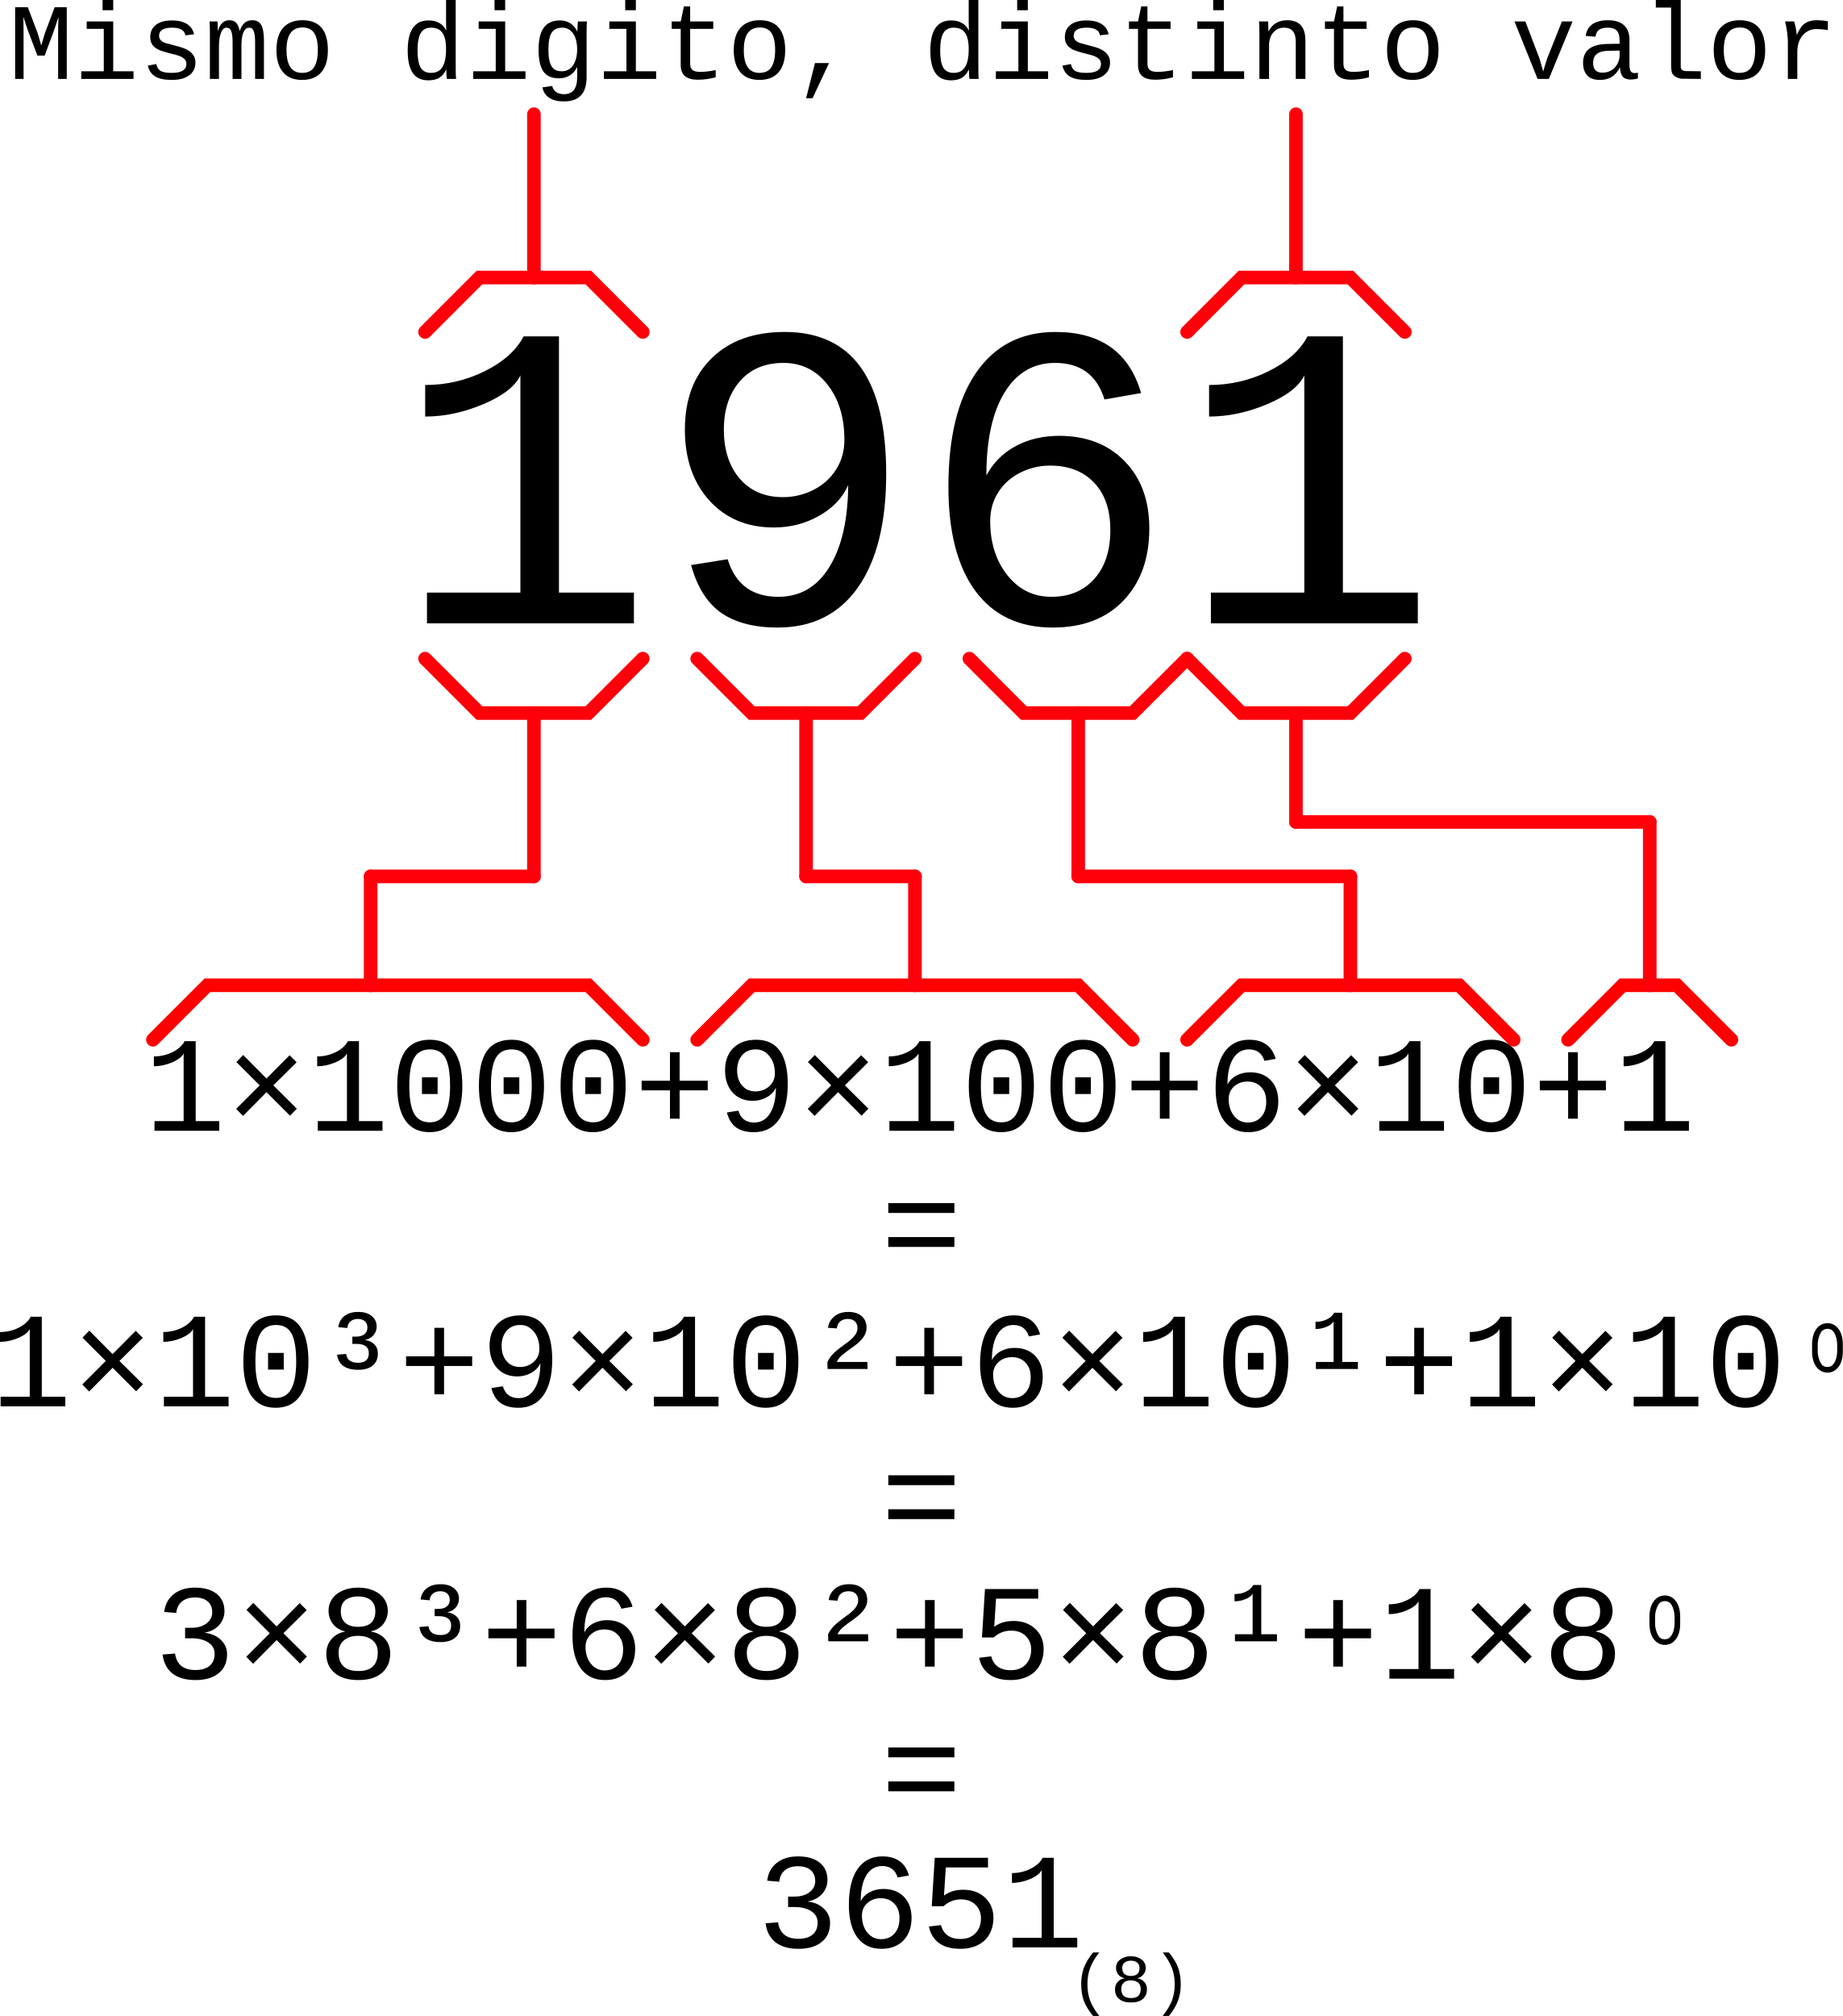
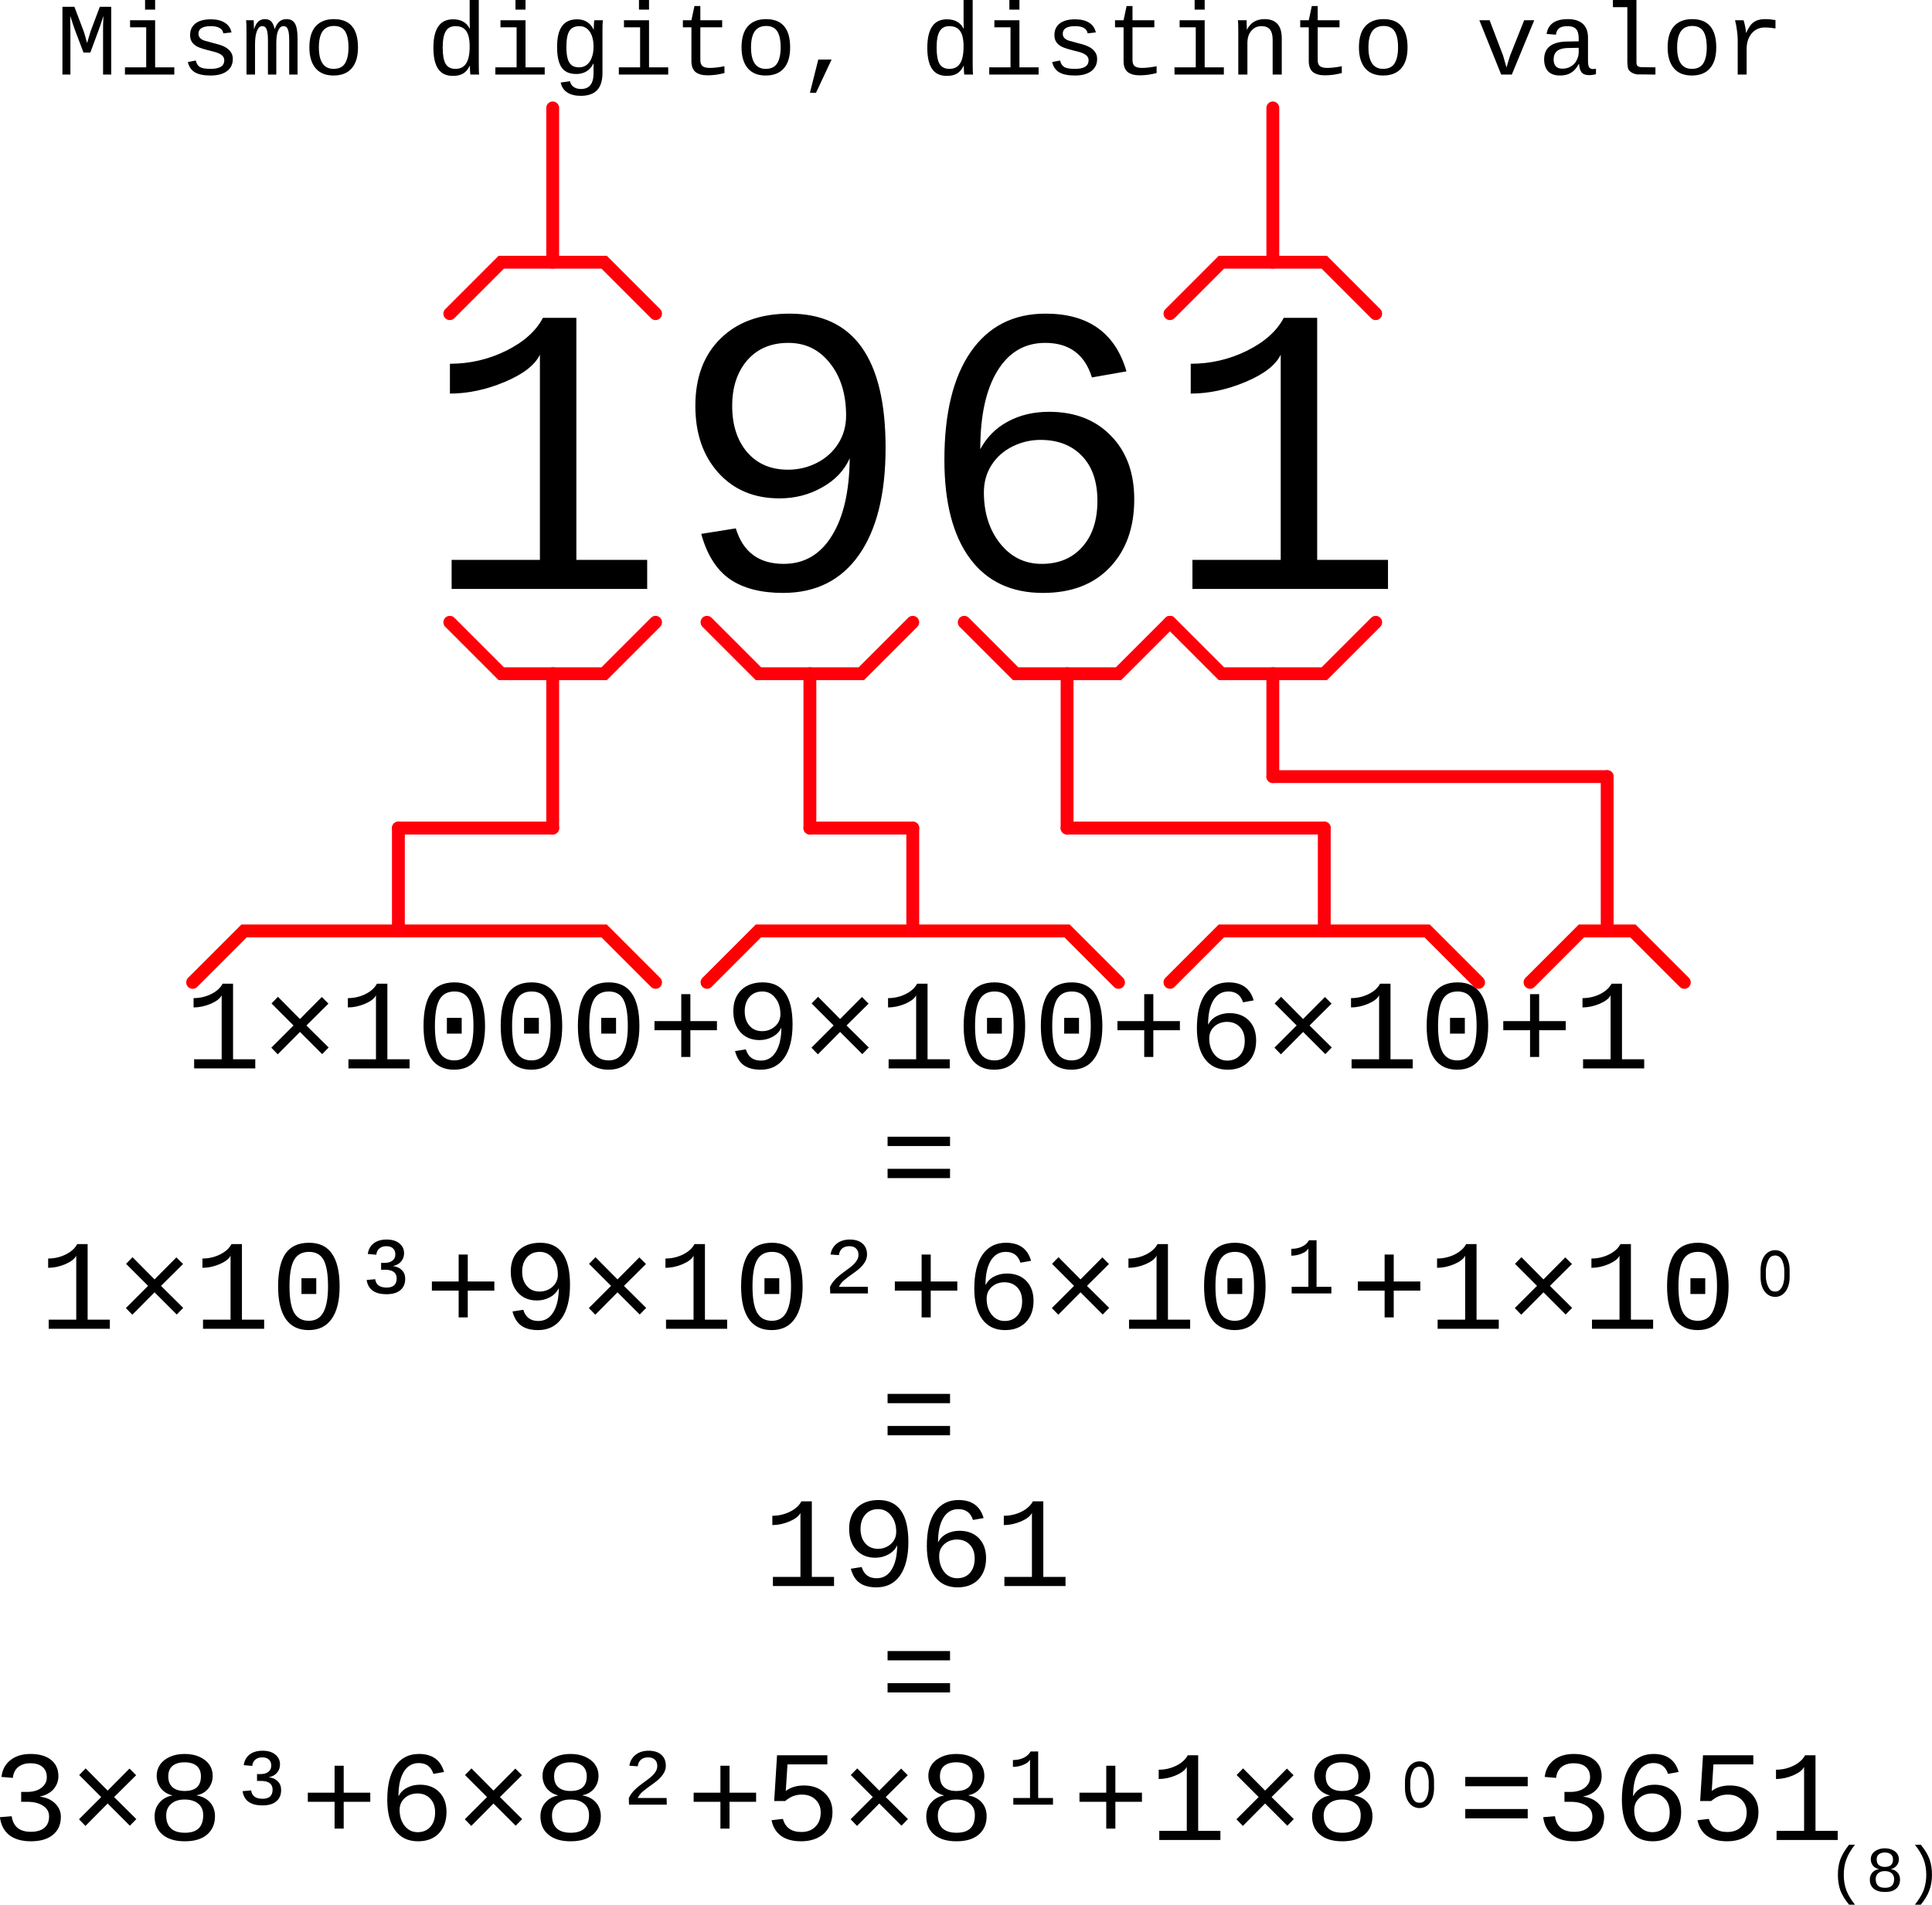
- <svg xmlns="http://www.w3.org/2000/svg" width="143.328mm" height="156.758mm" viewBox="0 0 143.328 156.758" version="1.1" id="svg980">
+ <svg xmlns="http://www.w3.org/2000/svg" width="159.004mm" height="156.758mm" viewBox="0 0 159.004 156.758" version="1.1" id="svg980">
  <defs id="defs977" />
-   <g id="layer1" transform="translate(-30.44021,-80.01994)">
+   <g id="layer1" transform="translate(-26.47928,-80.01994)">
    <text xml:space="preserve" style="font-style:normal;font-variant:normal;font-weight:normal;font-stretch:normal;font-size:33.867px;line-height:1.25;font-family:Cousine;-inkscape-font-specification:'Cousine, Normal';font-variant-ligatures:normal;font-variant-caps:normal;font-variant-numeric:normal;font-variant-east-asian:normal;letter-spacing:0px;stroke-width:0.265" x="61.053" y="128.488" id="text1157">
      <tspan id="tspan1155" style="font-style:normal;font-variant:normal;font-weight:normal;font-stretch:normal;font-size:33.867px;font-family:Cousine;-inkscape-font-specification:'Cousine, Normal';font-variant-ligatures:normal;font-variant-caps:normal;font-variant-numeric:normal;font-variant-east-asian:normal;stroke-width:0.265" x="61.053" y="128.488">1961</tspan>
    </text>
  </g>
-   <g id="layer2" style="display:inline" transform="translate(-30.44021,-80.01994)">
+   <g id="layer2" style="display:inline" transform="translate(-26.47928,-80.01994)">
    <path style="fill:none;stroke:#ff000b;stroke-width:1.058;stroke-linecap:round;stroke-linejoin:miter;stroke-dasharray:none;stroke-opacity:1" d="M 122.767,105.833 127,101.6 h 8.467 l 4.233,4.233" id="path1508" />
    <path style="fill:none;stroke:#ff000b;stroke-width:1.058;stroke-linecap:round;stroke-linejoin:miter;stroke-dasharray:none;stroke-opacity:1" d="M 63.5,105.833 67.733,101.6 h 8.467 l 4.233,4.233" id="path1510" />
    <path style="fill:none;stroke:#ff000b;stroke-width:1.058;stroke-linecap:round;stroke-linejoin:miter;stroke-dasharray:none;stroke-opacity:1" d="M 71.967,88.9 V 101.6" id="path2066" />
    <path style="fill:none;stroke:#ff000b;stroke-width:1.058;stroke-linecap:round;stroke-linejoin:miter;stroke-dasharray:none;stroke-opacity:1" d="M 131.233,88.9 V 101.6" id="path2068" />
    <text xml:space="preserve" style="font-style:normal;font-variant:normal;font-weight:normal;font-stretch:normal;font-size:8.467px;line-height:1.25;font-family:Cousine;-inkscape-font-specification:'Cousine, Normal';font-variant-ligatures:normal;font-variant-caps:normal;font-variant-numeric:normal;font-variant-east-asian:normal;letter-spacing:0px;display:inline;stroke-width:0.265" x="31.086" y="86.155" id="text2072">
      <tspan id="tspan2074" x="31.086" y="86.155" style="display:inline">Mismo digito, distinto valor</tspan>
    </text>
  </g>
-   <g id="layer3" transform="translate(-30.44021,-80.01994)" style="display:inline">
+   <g id="layer3" transform="translate(-26.47928,-80.01994)" style="display:inline">
    <text xml:space="preserve" style="font-style:normal;font-variant:normal;font-weight:normal;font-stretch:normal;font-size:10.583px;line-height:1.25;font-family:Cousine;-inkscape-font-specification:'Cousine, Normal';font-variant-ligatures:normal;font-variant-caps:normal;font-variant-numeric:normal;font-variant-east-asian:normal;letter-spacing:0px;display:inline;stroke-width:0.265" x="41.643" y="167.946" id="text2072-7">
      <tspan id="tspan2074-2" x="41.643" y="167.946" style="font-style:normal;font-variant:normal;font-weight:normal;font-stretch:normal;font-size:10.583px;font-family:Cousine;-inkscape-font-specification:'Cousine, Normal';font-variant-ligatures:normal;font-variant-caps:normal;font-variant-numeric:normal;font-variant-east-asian:normal;display:inline">1×1000+9×100+6×10+1</tspan>
    </text>
    <path style="display:inline;fill:none;stroke:#ff000b;stroke-width:1.058;stroke-linecap:round;stroke-linejoin:miter;stroke-dasharray:none;stroke-opacity:1" d="m 80.433,131.233 -4.233,4.233 h -8.467 l -4.233,-4.233" id="path2112" />
    <path style="display:inline;fill:none;stroke:#ff000b;stroke-width:1.058;stroke-linecap:round;stroke-linejoin:miter;stroke-dasharray:none;stroke-opacity:1" d="m 101.6,131.233 -4.233,4.233 h -8.467 l -4.233,-4.233" id="path2136" />
    <path style="display:inline;fill:none;stroke:#ff000b;stroke-width:1.058;stroke-linecap:round;stroke-linejoin:miter;stroke-dasharray:none;stroke-opacity:1" d="m 122.767,131.233 -4.233,4.233 h -8.467 l -4.233,-4.233" id="path2138" />
    <path style="fill:none;stroke:#ff0000;stroke-width:1.058;stroke-linecap:round;stroke-linejoin:miter;stroke-dasharray:none;stroke-opacity:1" d="m 84.667,160.867 4.233,-4.233 H 114.3 l 4.233,4.233" id="path2177" />
    <path style="fill:none;stroke:#ff0000;stroke-width:1.058;stroke-linecap:round;stroke-linejoin:miter;stroke-dasharray:none;stroke-opacity:1" d="m 148.167,160.867 -4.233,-4.233 h -12.7 H 127 l -4.233,4.233" id="path2181" />
    <path style="fill:none;stroke:#ff0000;stroke-width:1.058;stroke-linecap:round;stroke-linejoin:miter;stroke-dasharray:none;stroke-opacity:1" d="m 152.4,160.867 4.233,-4.233 h 4.233 l 4.233,4.233" id="path2183" />
    <path style="fill:none;stroke:#ff0000;stroke-width:1.058;stroke-linecap:round;stroke-linejoin:miter;stroke-dasharray:none;stroke-opacity:1" d="m 80.433,160.867 -4.233,-4.233 H 46.567 l -4.233,4.233" id="path2185" />
    <path style="display:inline;fill:none;stroke:#ff000b;stroke-width:1.058;stroke-linecap:round;stroke-linejoin:miter;stroke-dasharray:none;stroke-opacity:1" d="m 139.7,131.233 -4.233,4.233 H 127 l -4.233,-4.233" id="path2140" />
    <path style="display:inline;fill:none;stroke:#ff000b;stroke-width:1.058;stroke-linecap:round;stroke-linejoin:miter;stroke-dasharray:none;stroke-opacity:1" d="m 93.133,135.467 v 12.7" id="path2066-6" />
    <path style="display:inline;fill:none;stroke:#ff000b;stroke-width:1.058;stroke-linecap:round;stroke-linejoin:miter;stroke-dasharray:none;stroke-opacity:1" d="M 101.6,148.167 H 93.133" id="path2187" />
    <path style="display:inline;fill:none;stroke:#ff000b;stroke-width:1.058;stroke-linecap:round;stroke-linejoin:miter;stroke-dasharray:none;stroke-opacity:1" d="m 101.6,148.167 v 8.467" id="path2189" />
    <path style="display:inline;fill:none;stroke:#ff000b;stroke-width:1.058;stroke-linecap:round;stroke-linejoin:miter;stroke-dasharray:none;stroke-opacity:1" d="m 71.967,135.467 v 12.7" id="path2191" />
    <path style="display:inline;fill:none;stroke:#ff000b;stroke-width:1.058;stroke-linecap:round;stroke-linejoin:miter;stroke-dasharray:none;stroke-opacity:1" d="m 59.267,148.167 h 12.7" id="path2193" />
    <path style="display:inline;fill:none;stroke:#ff000b;stroke-width:1.058;stroke-linecap:round;stroke-linejoin:miter;stroke-dasharray:none;stroke-opacity:1" d="m 59.267,148.167 v 8.467" id="path2195" />
    <path style="display:inline;fill:none;stroke:#ff000b;stroke-width:1.058;stroke-linecap:round;stroke-linejoin:miter;stroke-dasharray:none;stroke-opacity:1" d="m 114.3,135.467 v 12.7" id="path2197" />
    <path style="display:inline;fill:none;stroke:#ff000b;stroke-width:1.058;stroke-linecap:round;stroke-linejoin:miter;stroke-dasharray:none;stroke-opacity:1" d="M 135.467,148.167 H 114.3" id="path2199" />
    <path style="display:inline;fill:none;stroke:#ff000b;stroke-width:1.058;stroke-linecap:round;stroke-linejoin:miter;stroke-dasharray:none;stroke-opacity:1" d="m 135.467,148.167 v 8.467" id="path2201" />
    <path style="display:inline;fill:none;stroke:#ff000b;stroke-width:1.058;stroke-linecap:round;stroke-linejoin:miter;stroke-dasharray:none;stroke-opacity:1" d="m 131.233,135.467 v 8.467" id="path2203" />
    <path style="display:inline;fill:none;stroke:#ff000b;stroke-width:1.058;stroke-linecap:round;stroke-linejoin:miter;stroke-dasharray:none;stroke-opacity:1" d="m 158.75,143.933 -27.517,-10e-6" id="path2205" />
    <path style="display:inline;fill:none;stroke:#ff000b;stroke-width:1.058;stroke-linecap:round;stroke-linejoin:miter;stroke-dasharray:none;stroke-opacity:1" d="m 158.75,143.933 v 12.7" id="path2207" />
  </g>
-   <g id="layer4" transform="translate(-30.44021,-80.01994)" style="display:inline">
+   <g id="layer4" transform="translate(-26.47928,-80.01994)" style="display:inline">
    <text xml:space="preserve" style="font-style:normal;font-variant:normal;font-weight:normal;font-stretch:normal;font-size:10.583px;line-height:1.25;font-family:Cousine;-inkscape-font-specification:'Cousine, Normal';font-variant-ligatures:normal;font-variant-caps:normal;font-variant-numeric:normal;font-variant-east-asian:normal;letter-spacing:0px;display:inline;stroke-width:0.265" x="29.675" y="189.377" id="text2235">
      <tspan id="tspan2246" x="29.675" y="189.377">1×10³+9×10²+6×10¹+1×10⁰</tspan>
    </text>
    <text xml:space="preserve" style="font-style:normal;font-variant:normal;font-weight:normal;font-stretch:normal;font-size:10.583px;line-height:1.25;font-family:Cousine;-inkscape-font-specification:'Cousine, Normal';font-variant-ligatures:normal;font-variant-caps:normal;font-variant-numeric:normal;font-variant-east-asian:normal;letter-spacing:0px;display:inline;stroke-width:0.265" x="98.934" y="178.755" id="text2250">
      <tspan id="tspan2252" x="98.934" y="178.755">=</tspan>
    </text>
  </g>
-   <g id="layer5" transform="translate(-30.44021,-80.01994)" style="display:inline">
+   <g id="layer5" transform="translate(-26.47928,-80.01994)" style="display:inline">
    <text xml:space="preserve" style="font-style:normal;font-variant:normal;font-weight:normal;font-stretch:normal;font-size:10.583px;line-height:1.25;font-family:Cousine;-inkscape-font-specification:'Cousine, Normal';font-variant-ligatures:normal;font-variant-caps:normal;font-variant-numeric:normal;font-variant-east-asian:normal;letter-spacing:0px;display:inline;stroke-width:0.265" x="98.934" y="199.922" id="text2250-4">
      <tspan id="tspan2252-9" x="98.934" y="199.922">=</tspan>
    </text>
-     <text xml:space="preserve" style="font-style:normal;font-variant:normal;font-weight:normal;font-stretch:normal;font-size:10.583px;line-height:1.25;font-family:Cousine;-inkscape-font-specification:'Cousine, Normal';font-variant-ligatures:normal;font-variant-caps:normal;font-variant-numeric:normal;font-variant-east-asian:normal;letter-spacing:0px;display:inline;stroke-width:0.265" x="42.429" y="210.543" id="text2235-5">
-       <tspan id="tspan2293" x="42.429" y="210.543">3×8³+6×8²+5×8¹+1×8⁰</tspan>
+     <text xml:space="preserve" style="font-style:normal;font-variant:normal;font-weight:normal;font-stretch:normal;font-size:10.583px;line-height:1.25;font-family:Cousine;-inkscape-font-specification:'Cousine, Normal';font-variant-ligatures:normal;font-variant-caps:normal;font-variant-numeric:normal;font-variant-east-asian:normal;letter-spacing:0px;display:inline;stroke-width:0.265" x="89.276" y="210.543" id="text2235-5">
+       <tspan id="tspan231" x="89.276" y="210.543">1961</tspan>
    </text>
  </g>
-   <g id="layer6" transform="translate(-30.44021,-80.01994)" style="display:inline">
+   <g id="layer6" transform="translate(-26.47928,-80.01994)" style="display:inline">
    <text xml:space="preserve" style="font-style:normal;font-variant:normal;font-weight:normal;font-stretch:normal;font-size:10.583px;line-height:1.25;font-family:Cousine;-inkscape-font-specification:'Cousine, Normal';font-variant-ligatures:normal;font-variant-caps:normal;font-variant-numeric:normal;font-variant-east-asian:normal;letter-spacing:0px;display:inline;stroke-width:0.265" x="98.934" y="221.088" id="text2250-4-0">
      <tspan id="tspan2252-9-9" x="98.934" y="221.088">=</tspan>
    </text>
-     <text xml:space="preserve" style="font-style:normal;font-variant:normal;font-weight:normal;font-stretch:normal;font-size:10.583px;line-height:1.25;font-family:Cousine;-inkscape-font-specification:'Cousine, Normal';font-variant-ligatures:normal;font-variant-caps:normal;font-variant-numeric:normal;font-variant-east-asian:normal;letter-spacing:0px;display:inline;stroke-width:0.265" x="89.327" y="231.446" id="text2235-5-1">
-       <tspan id="tspan2293-7" x="89.327" y="231.446">3651</tspan>
+     <text xml:space="preserve" style="font-style:normal;font-variant:normal;font-weight:normal;font-stretch:normal;font-size:10.583px;line-height:1.25;font-family:Cousine;-inkscape-font-specification:'Cousine, Normal';font-variant-ligatures:normal;font-variant-caps:normal;font-variant-numeric:normal;font-variant-east-asian:normal;letter-spacing:0px;display:inline;stroke-width:0.265" x="25.818" y="231.446" id="text2235-5-1">
+       <tspan id="tspan227" x="25.818" y="231.446">3×8³+6×8²+5×8¹+1×8⁰=3651</tspan>
    </text>
-     <text xml:space="preserve" style="font-style:normal;font-variant:normal;font-weight:normal;font-stretch:normal;font-size:5.292px;line-height:1.25;font-family:Cousine;-inkscape-font-specification:'Cousine, Normal';font-variant-ligatures:normal;font-variant-caps:normal;font-variant-numeric:normal;font-variant-east-asian:normal;letter-spacing:0px;display:inline;stroke-width:0.265" x="113.639" y="235.68" id="text2339">
-       <tspan id="tspan2337" x="113.639" y="235.68">(8)</tspan>
+     <text xml:space="preserve" style="font-style:normal;font-variant:normal;font-weight:normal;font-stretch:normal;font-size:5.292px;line-height:1.25;font-family:Cousine;-inkscape-font-specification:'Cousine, Normal';font-variant-ligatures:normal;font-variant-caps:normal;font-variant-numeric:normal;font-variant-east-asian:normal;letter-spacing:0px;display:inline;stroke-width:0.265" x="176.846" y="235.68" id="text2339">
+       <tspan id="tspan2337" x="176.846" y="235.68">(8)</tspan>
    </text>
  </g>
</svg>
